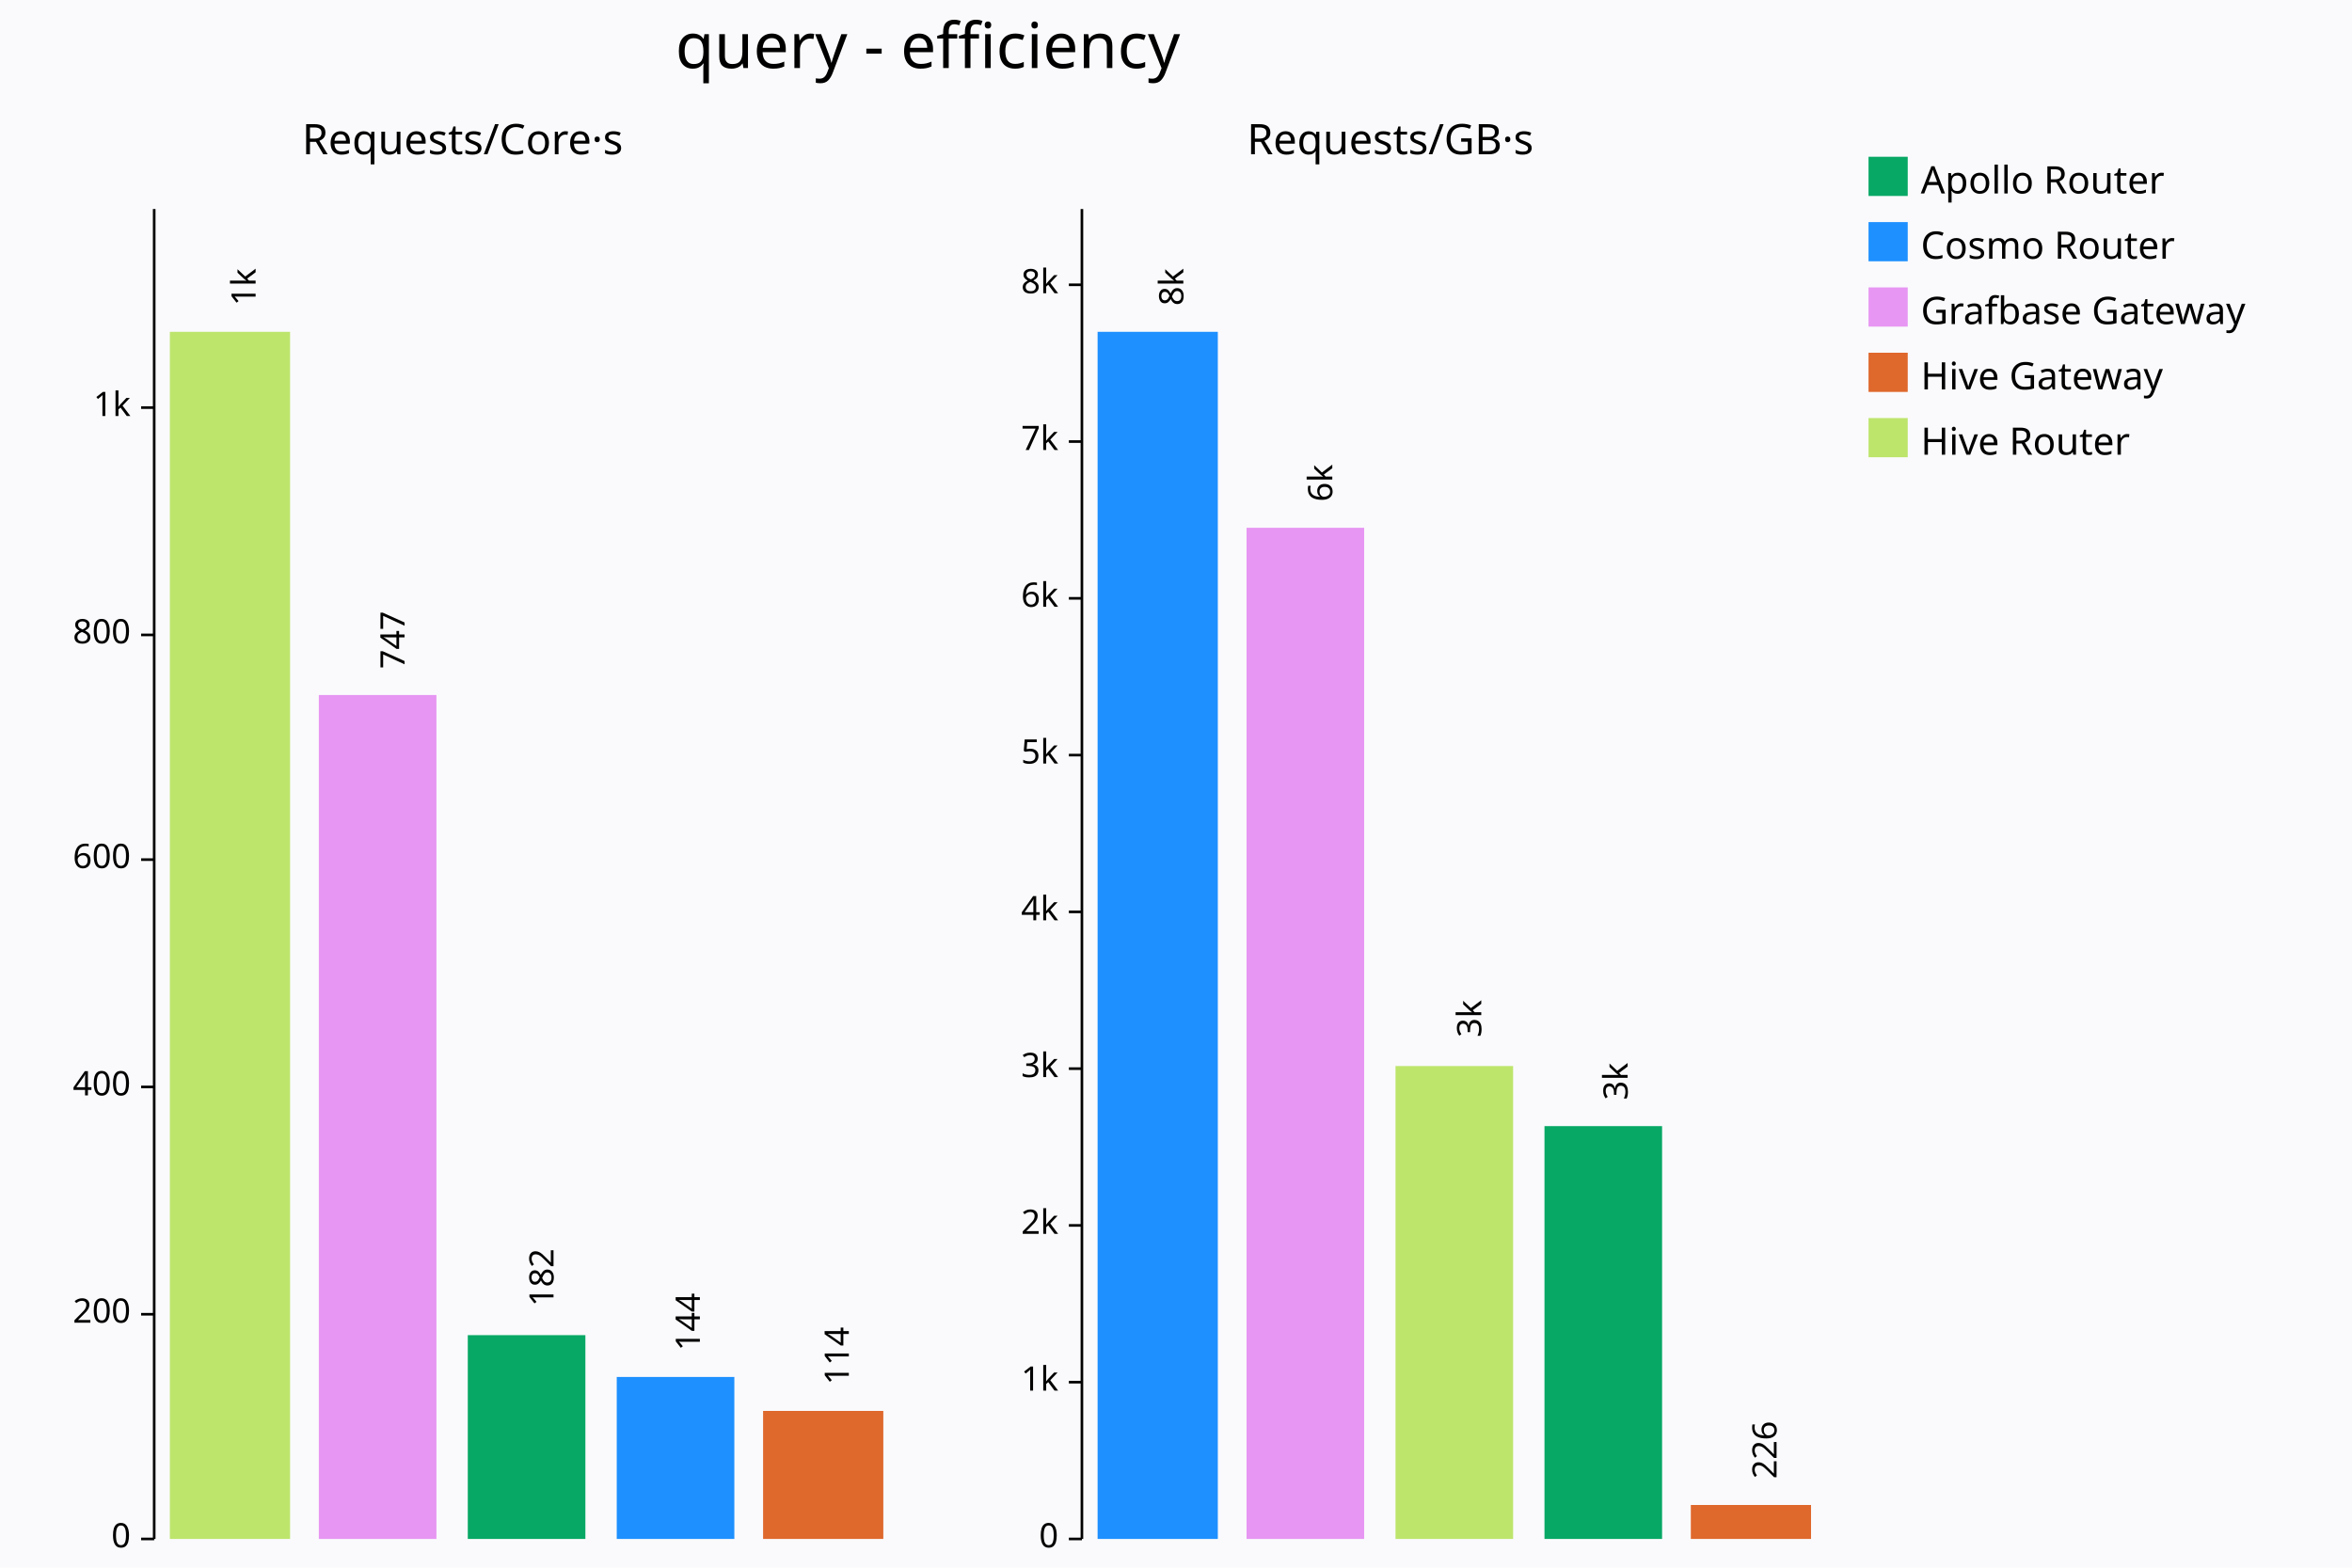
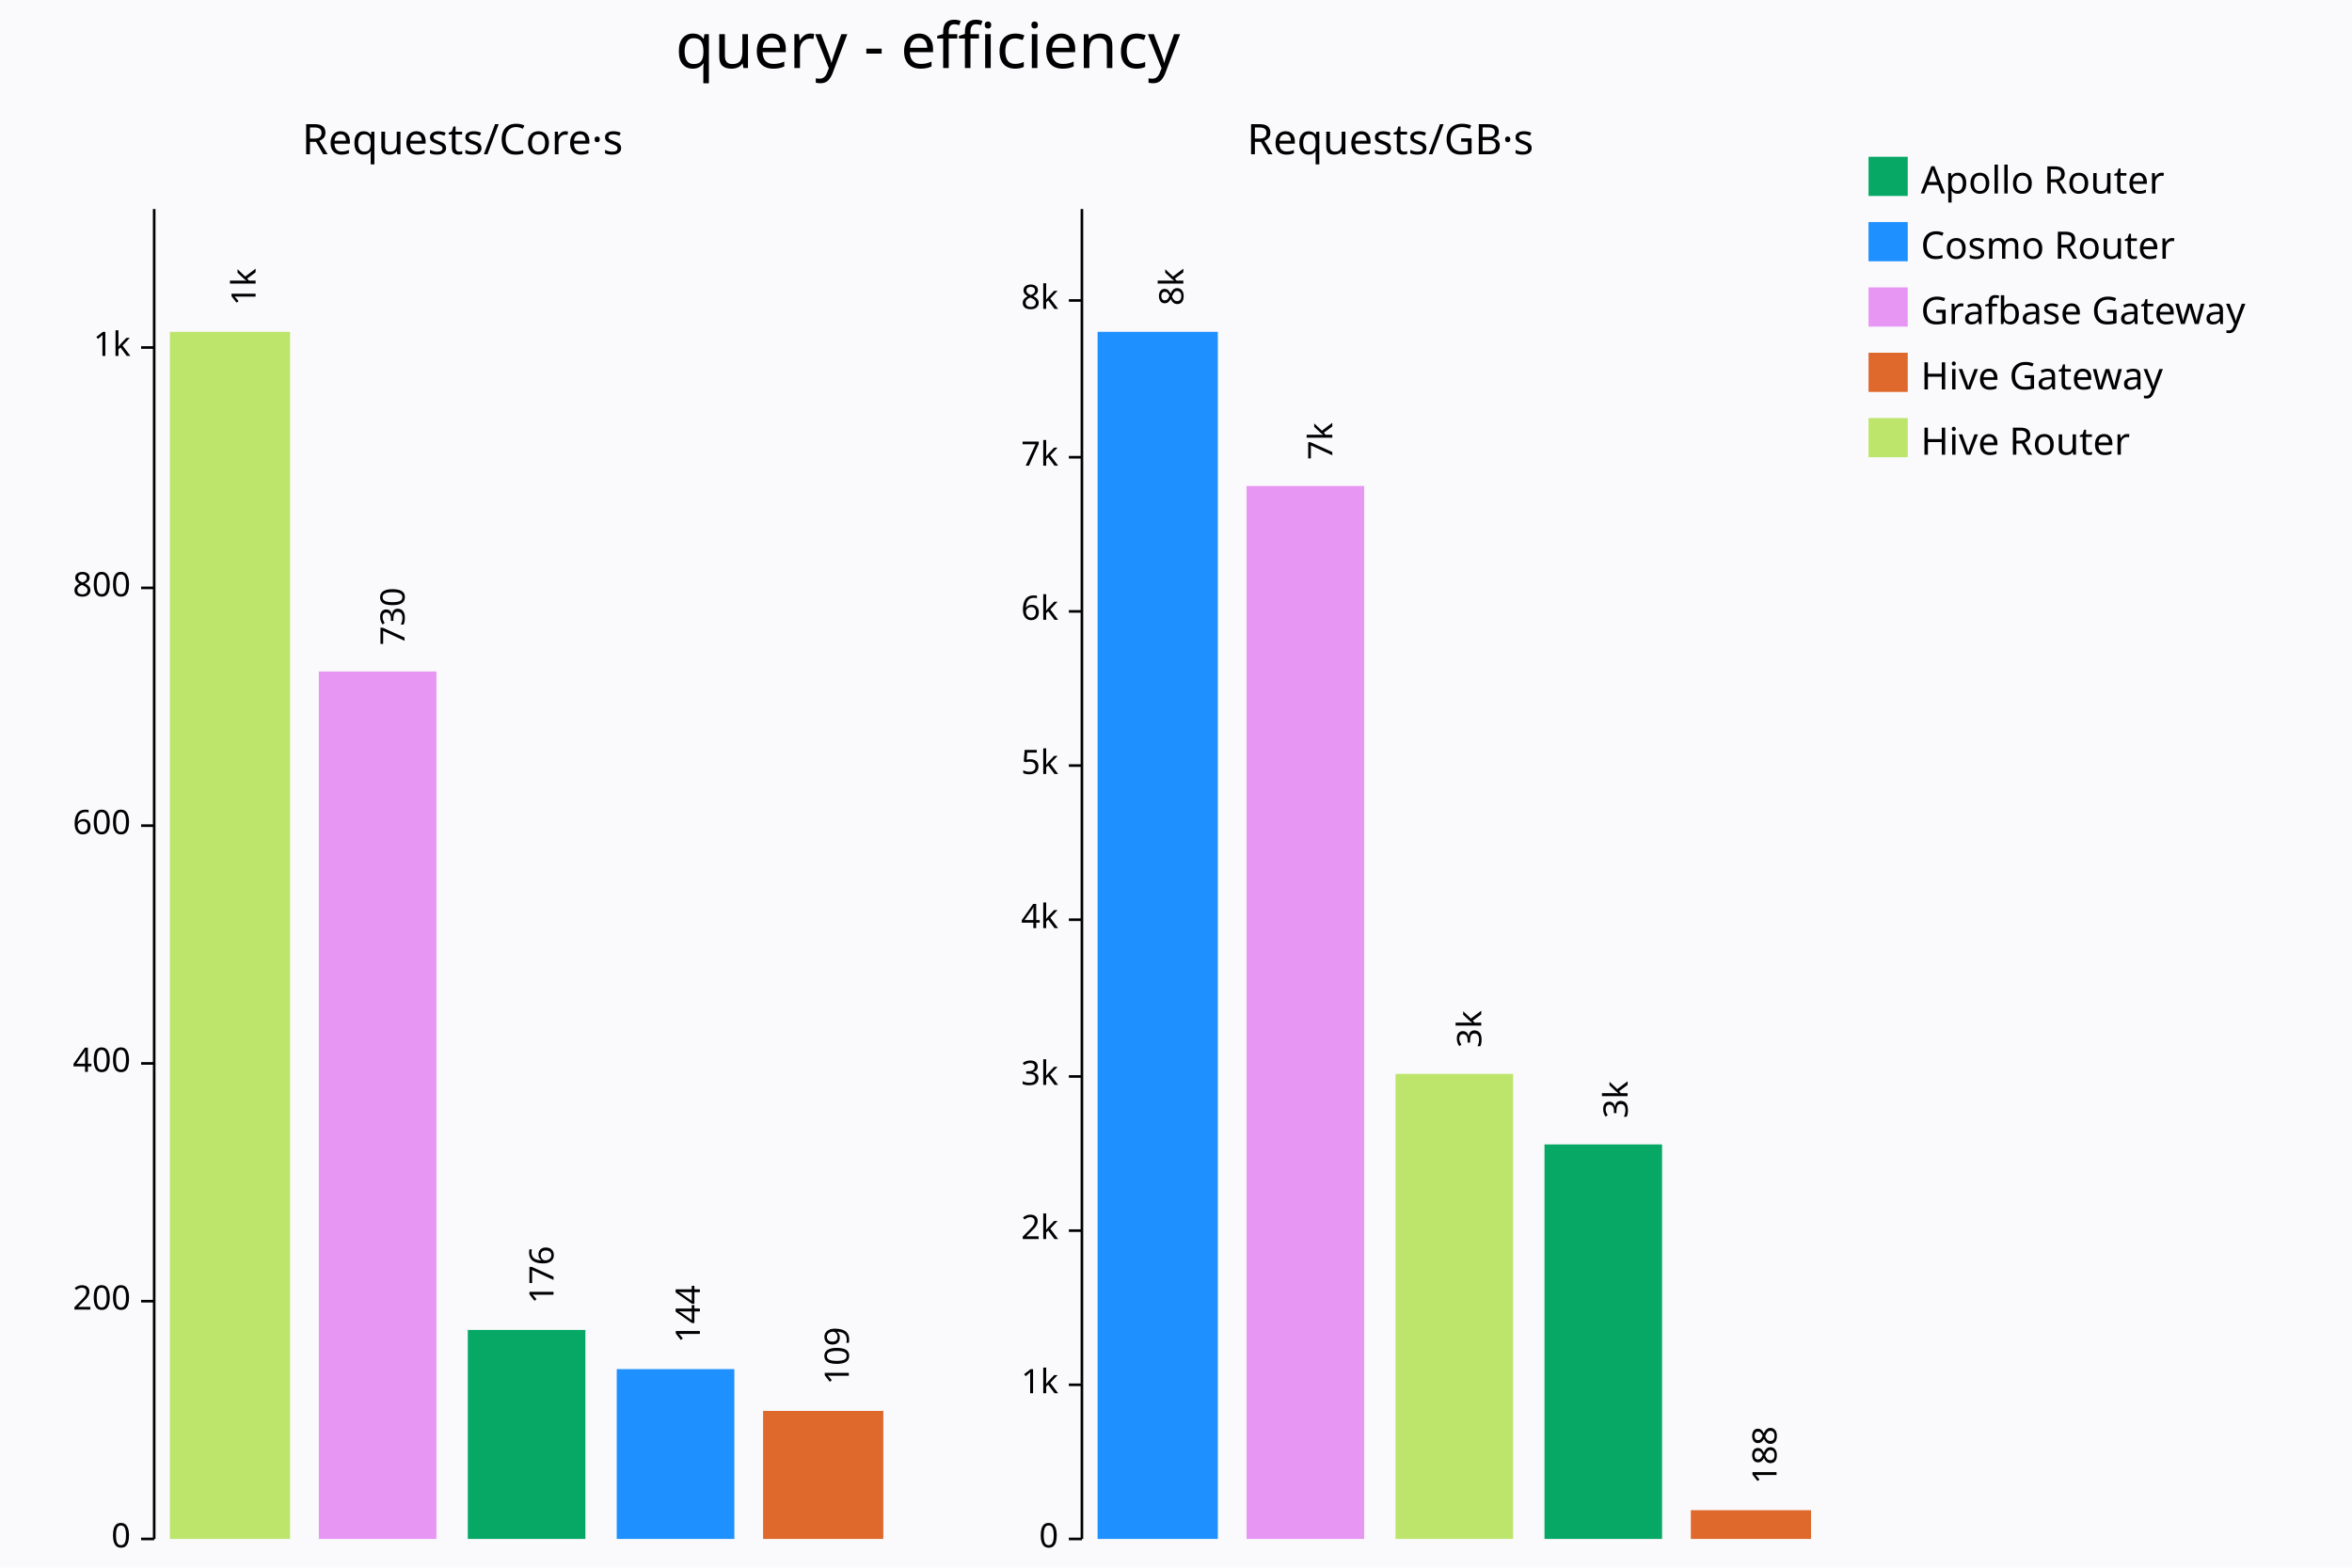
<svg xmlns="http://www.w3.org/2000/svg" width="900" height="600" viewBox="0 0 900 600">
  <rect x="0" y="0" width="900" height="600" opacity="1" fill="#FAFAFC" stroke="none" />
  <text x="355" y="20" dy="0.5ex" text-anchor="middle" font-family="sans-serif" font-size="24.194" opacity="1" fill="#000000">
query - efficiency
</text>
  <text x="177" y="55" dy="0.5ex" text-anchor="middle" font-family="sans-serif" font-size="16.129" opacity="1" fill="#000000">
Requests/Core·s
</text>
  <polyline fill="none" opacity="1" stroke="#000000" stroke-width="1" points="59,80 59,589 " />
  <text x="50" y="589" dy="0.5ex" text-anchor="end" font-family="sans-serif" font-size="12.903" opacity="1" fill="#000000">
0
</text>
  <polyline fill="none" opacity="1" stroke="#000000" stroke-width="1" points="54,589 59,589 " />
-   <text x="50" y="503" dy="0.5ex" text-anchor="end" font-family="sans-serif" font-size="12.903" opacity="1" fill="#000000">
+   <text x="50" y="498" dy="0.5ex" text-anchor="end" font-family="sans-serif" font-size="12.903" opacity="1" fill="#000000">
200
</text>
-   <polyline fill="none" opacity="1" stroke="#000000" stroke-width="1" points="54,503 59,503 " />
-   <text x="50" y="416" dy="0.5ex" text-anchor="end" font-family="sans-serif" font-size="12.903" opacity="1" fill="#000000">
+   <polyline fill="none" opacity="1" stroke="#000000" stroke-width="1" points="54,498 59,498 " />
+   <text x="50" y="407" dy="0.5ex" text-anchor="end" font-family="sans-serif" font-size="12.903" opacity="1" fill="#000000">
400
</text>
-   <polyline fill="none" opacity="1" stroke="#000000" stroke-width="1" points="54,416 59,416 " />
-   <text x="50" y="329" dy="0.5ex" text-anchor="end" font-family="sans-serif" font-size="12.903" opacity="1" fill="#000000">
+   <polyline fill="none" opacity="1" stroke="#000000" stroke-width="1" points="54,407 59,407 " />
+   <text x="50" y="316" dy="0.5ex" text-anchor="end" font-family="sans-serif" font-size="12.903" opacity="1" fill="#000000">
600
</text>
-   <polyline fill="none" opacity="1" stroke="#000000" stroke-width="1" points="54,329 59,329 " />
-   <text x="50" y="243" dy="0.5ex" text-anchor="end" font-family="sans-serif" font-size="12.903" opacity="1" fill="#000000">
+   <polyline fill="none" opacity="1" stroke="#000000" stroke-width="1" points="54,316 59,316 " />
+   <text x="50" y="225" dy="0.5ex" text-anchor="end" font-family="sans-serif" font-size="12.903" opacity="1" fill="#000000">
800
</text>
-   <polyline fill="none" opacity="1" stroke="#000000" stroke-width="1" points="54,243 59,243 " />
-   <text x="50" y="156" dy="0.5ex" text-anchor="end" font-family="sans-serif" font-size="12.903" opacity="1" fill="#000000">
+   <polyline fill="none" opacity="1" stroke="#000000" stroke-width="1" points="54,225 59,225 " />
+   <text x="50" y="133" dy="0.5ex" text-anchor="end" font-family="sans-serif" font-size="12.903" opacity="1" fill="#000000">
1k
</text>
-   <polyline fill="none" opacity="1" stroke="#000000" stroke-width="1" points="54,156 59,156 " />
+   <polyline fill="none" opacity="1" stroke="#000000" stroke-width="1" points="54,133 59,133 " />
  <rect x="65" y="127" width="46" height="462" opacity="1" fill="#BDE56C" stroke="none" />
  <text x="88" y="117" dy="0.76em" text-anchor="start" font-family="sans-serif" font-size="12.903" opacity="1" fill="#000000" transform="rotate(270, 88, 117)">
1k
</text>
-   <rect x="122" y="266" width="45" height="323" opacity="1" fill="#E796F3" stroke="none" />
-   <text x="145" y="256" dy="0.76em" text-anchor="start" font-family="sans-serif" font-size="12.903" opacity="1" fill="#000000" transform="rotate(270, 145, 256)">
- 747
+   <rect x="122" y="257" width="45" height="332" opacity="1" fill="#E796F3" stroke="none" />
+   <text x="145" y="247" dy="0.76em" text-anchor="start" font-family="sans-serif" font-size="12.903" opacity="1" fill="#000000" transform="rotate(270, 145, 247)">
+ 730
</text>
-   <rect x="179" y="511" width="45" height="78" opacity="1" fill="#07A865" stroke="none" />
-   <text x="202" y="500" dy="0.76em" text-anchor="start" font-family="sans-serif" font-size="12.903" opacity="1" fill="#000000" transform="rotate(270, 202, 500)">
- 182
+   <rect x="179" y="509" width="45" height="80" opacity="1" fill="#07A865" stroke="none" />
+   <text x="202" y="499" dy="0.76em" text-anchor="start" font-family="sans-serif" font-size="12.903" opacity="1" fill="#000000" transform="rotate(270, 202, 499)">
+ 176
</text>
-   <rect x="236" y="527" width="45" height="62" opacity="1" fill="#1E90FF" stroke="none" />
-   <text x="258" y="517" dy="0.76em" text-anchor="start" font-family="sans-serif" font-size="12.903" opacity="1" fill="#000000" transform="rotate(270, 258, 517)">
+   <rect x="236" y="524" width="45" height="65" opacity="1" fill="#1E90FF" stroke="none" />
+   <text x="258" y="514" dy="0.76em" text-anchor="start" font-family="sans-serif" font-size="12.903" opacity="1" fill="#000000" transform="rotate(270, 258, 514)">
144
</text>
  <rect x="292" y="540" width="46" height="49" opacity="1" fill="#DF682D" stroke="none" />
  <text x="315" y="530" dy="0.76em" text-anchor="start" font-family="sans-serif" font-size="12.903" opacity="1" fill="#000000" transform="rotate(270, 315, 530)">
- 114
+ 109
</text>
  <text x="532" y="55" dy="0.5ex" text-anchor="middle" font-family="sans-serif" font-size="16.129" opacity="1" fill="#000000">
Requests/GB·s
</text>
  <polyline fill="none" opacity="1" stroke="#000000" stroke-width="1" points="414,80 414,589 " />
  <text x="405" y="589" dy="0.5ex" text-anchor="end" font-family="sans-serif" font-size="12.903" opacity="1" fill="#000000">
0
</text>
  <polyline fill="none" opacity="1" stroke="#000000" stroke-width="1" points="409,589 414,589 " />
-   <text x="405" y="529" dy="0.5ex" text-anchor="end" font-family="sans-serif" font-size="12.903" opacity="1" fill="#000000">
+   <text x="405" y="530" dy="0.5ex" text-anchor="end" font-family="sans-serif" font-size="12.903" opacity="1" fill="#000000">
1k
</text>
-   <polyline fill="none" opacity="1" stroke="#000000" stroke-width="1" points="409,529 414,529 " />
-   <text x="405" y="469" dy="0.5ex" text-anchor="end" font-family="sans-serif" font-size="12.903" opacity="1" fill="#000000">
+   <polyline fill="none" opacity="1" stroke="#000000" stroke-width="1" points="409,530 414,530 " />
+   <text x="405" y="471" dy="0.5ex" text-anchor="end" font-family="sans-serif" font-size="12.903" opacity="1" fill="#000000">
2k
</text>
-   <polyline fill="none" opacity="1" stroke="#000000" stroke-width="1" points="409,469 414,469 " />
-   <text x="405" y="409" dy="0.5ex" text-anchor="end" font-family="sans-serif" font-size="12.903" opacity="1" fill="#000000">
+   <polyline fill="none" opacity="1" stroke="#000000" stroke-width="1" points="409,471 414,471 " />
+   <text x="405" y="412" dy="0.5ex" text-anchor="end" font-family="sans-serif" font-size="12.903" opacity="1" fill="#000000">
3k
</text>
-   <polyline fill="none" opacity="1" stroke="#000000" stroke-width="1" points="409,409 414,409 " />
-   <text x="405" y="349" dy="0.5ex" text-anchor="end" font-family="sans-serif" font-size="12.903" opacity="1" fill="#000000">
+   <polyline fill="none" opacity="1" stroke="#000000" stroke-width="1" points="409,412 414,412 " />
+   <text x="405" y="352" dy="0.5ex" text-anchor="end" font-family="sans-serif" font-size="12.903" opacity="1" fill="#000000">
4k
</text>
-   <polyline fill="none" opacity="1" stroke="#000000" stroke-width="1" points="409,349 414,349 " />
-   <text x="405" y="289" dy="0.5ex" text-anchor="end" font-family="sans-serif" font-size="12.903" opacity="1" fill="#000000">
+   <polyline fill="none" opacity="1" stroke="#000000" stroke-width="1" points="409,352 414,352 " />
+   <text x="405" y="293" dy="0.5ex" text-anchor="end" font-family="sans-serif" font-size="12.903" opacity="1" fill="#000000">
5k
</text>
-   <polyline fill="none" opacity="1" stroke="#000000" stroke-width="1" points="409,289 414,289 " />
-   <text x="405" y="229" dy="0.5ex" text-anchor="end" font-family="sans-serif" font-size="12.903" opacity="1" fill="#000000">
+   <polyline fill="none" opacity="1" stroke="#000000" stroke-width="1" points="409,293 414,293 " />
+   <text x="405" y="234" dy="0.5ex" text-anchor="end" font-family="sans-serif" font-size="12.903" opacity="1" fill="#000000">
6k
</text>
-   <polyline fill="none" opacity="1" stroke="#000000" stroke-width="1" points="409,229 414,229 " />
-   <text x="405" y="169" dy="0.5ex" text-anchor="end" font-family="sans-serif" font-size="12.903" opacity="1" fill="#000000">
+   <polyline fill="none" opacity="1" stroke="#000000" stroke-width="1" points="409,234 414,234 " />
+   <text x="405" y="175" dy="0.5ex" text-anchor="end" font-family="sans-serif" font-size="12.903" opacity="1" fill="#000000">
7k
</text>
-   <polyline fill="none" opacity="1" stroke="#000000" stroke-width="1" points="409,169 414,169 " />
-   <text x="405" y="109" dy="0.5ex" text-anchor="end" font-family="sans-serif" font-size="12.903" opacity="1" fill="#000000">
+   <polyline fill="none" opacity="1" stroke="#000000" stroke-width="1" points="409,175 414,175 " />
+   <text x="405" y="115" dy="0.5ex" text-anchor="end" font-family="sans-serif" font-size="12.903" opacity="1" fill="#000000">
8k
</text>
-   <polyline fill="none" opacity="1" stroke="#000000" stroke-width="1" points="409,109 414,109 " />
+   <polyline fill="none" opacity="1" stroke="#000000" stroke-width="1" points="409,115 414,115 " />
  <rect x="420" y="127" width="46" height="462" opacity="1" fill="#1E90FF" stroke="none" />
  <text x="443" y="117" dy="0.76em" text-anchor="start" font-family="sans-serif" font-size="12.903" opacity="1" fill="#000000" transform="rotate(270, 443, 117)">
8k
</text>
-   <rect x="477" y="202" width="45" height="387" opacity="1" fill="#E796F3" stroke="none" />
-   <text x="500" y="192" dy="0.76em" text-anchor="start" font-family="sans-serif" font-size="12.903" opacity="1" fill="#000000" transform="rotate(270, 500, 192)">
- 6k
+   <rect x="477" y="186" width="45" height="403" opacity="1" fill="#E796F3" stroke="none" />
+   <text x="500" y="176" dy="0.76em" text-anchor="start" font-family="sans-serif" font-size="12.903" opacity="1" fill="#000000" transform="rotate(270, 500, 176)">
+ 7k
</text>
-   <rect x="534" y="408" width="45" height="181" opacity="1" fill="#BDE56C" stroke="none" />
-   <text x="557" y="397" dy="0.76em" text-anchor="start" font-family="sans-serif" font-size="12.903" opacity="1" fill="#000000" transform="rotate(270, 557, 397)">
+   <rect x="534" y="411" width="45" height="178" opacity="1" fill="#BDE56C" stroke="none" />
+   <text x="557" y="401" dy="0.76em" text-anchor="start" font-family="sans-serif" font-size="12.903" opacity="1" fill="#000000" transform="rotate(270, 557, 401)">
3k
</text>
-   <rect x="591" y="431" width="45" height="158" opacity="1" fill="#07A865" stroke="none" />
-   <text x="613" y="421" dy="0.76em" text-anchor="start" font-family="sans-serif" font-size="12.903" opacity="1" fill="#000000" transform="rotate(270, 613, 421)">
+   <rect x="591" y="438" width="45" height="151" opacity="1" fill="#07A865" stroke="none" />
+   <text x="613" y="428" dy="0.76em" text-anchor="start" font-family="sans-serif" font-size="12.903" opacity="1" fill="#000000" transform="rotate(270, 613, 428)">
3k
</text>
-   <rect x="647" y="576" width="46" height="13" opacity="1" fill="#DF682D" stroke="none" />
-   <text x="670" y="566" dy="0.76em" text-anchor="start" font-family="sans-serif" font-size="12.903" opacity="1" fill="#000000" transform="rotate(270, 670, 566)">
- 226
+   <rect x="647" y="578" width="46" height="11" opacity="1" fill="#DF682D" stroke="none" />
+   <text x="670" y="568" dy="0.76em" text-anchor="start" font-family="sans-serif" font-size="12.903" opacity="1" fill="#000000" transform="rotate(270, 670, 568)">
+ 188
</text>
  <rect x="715" y="60" width="15" height="15" opacity="1" fill="#07A865" stroke="none" />
  <text x="735" y="63" dy="0.76em" text-anchor="start" font-family="sans-serif" font-size="14.516" opacity="1" fill="#000000">
Apollo Router
</text>
  <rect x="715" y="85" width="15" height="15" opacity="1" fill="#1E90FF" stroke="none" />
  <text x="735" y="88" dy="0.76em" text-anchor="start" font-family="sans-serif" font-size="14.516" opacity="1" fill="#000000">
Cosmo Router
</text>
  <rect x="715" y="110" width="15" height="15" opacity="1" fill="#E796F3" stroke="none" />
  <text x="735" y="113" dy="0.76em" text-anchor="start" font-family="sans-serif" font-size="14.516" opacity="1" fill="#000000">
Grafbase Gateway
</text>
  <rect x="715" y="135" width="15" height="15" opacity="1" fill="#DF682D" stroke="none" />
  <text x="735" y="138" dy="0.76em" text-anchor="start" font-family="sans-serif" font-size="14.516" opacity="1" fill="#000000">
Hive Gateway
</text>
  <rect x="715" y="160" width="15" height="15" opacity="1" fill="#BDE56C" stroke="none" />
  <text x="735" y="163" dy="0.76em" text-anchor="start" font-family="sans-serif" font-size="14.516" opacity="1" fill="#000000">
Hive Router
</text>
</svg>
